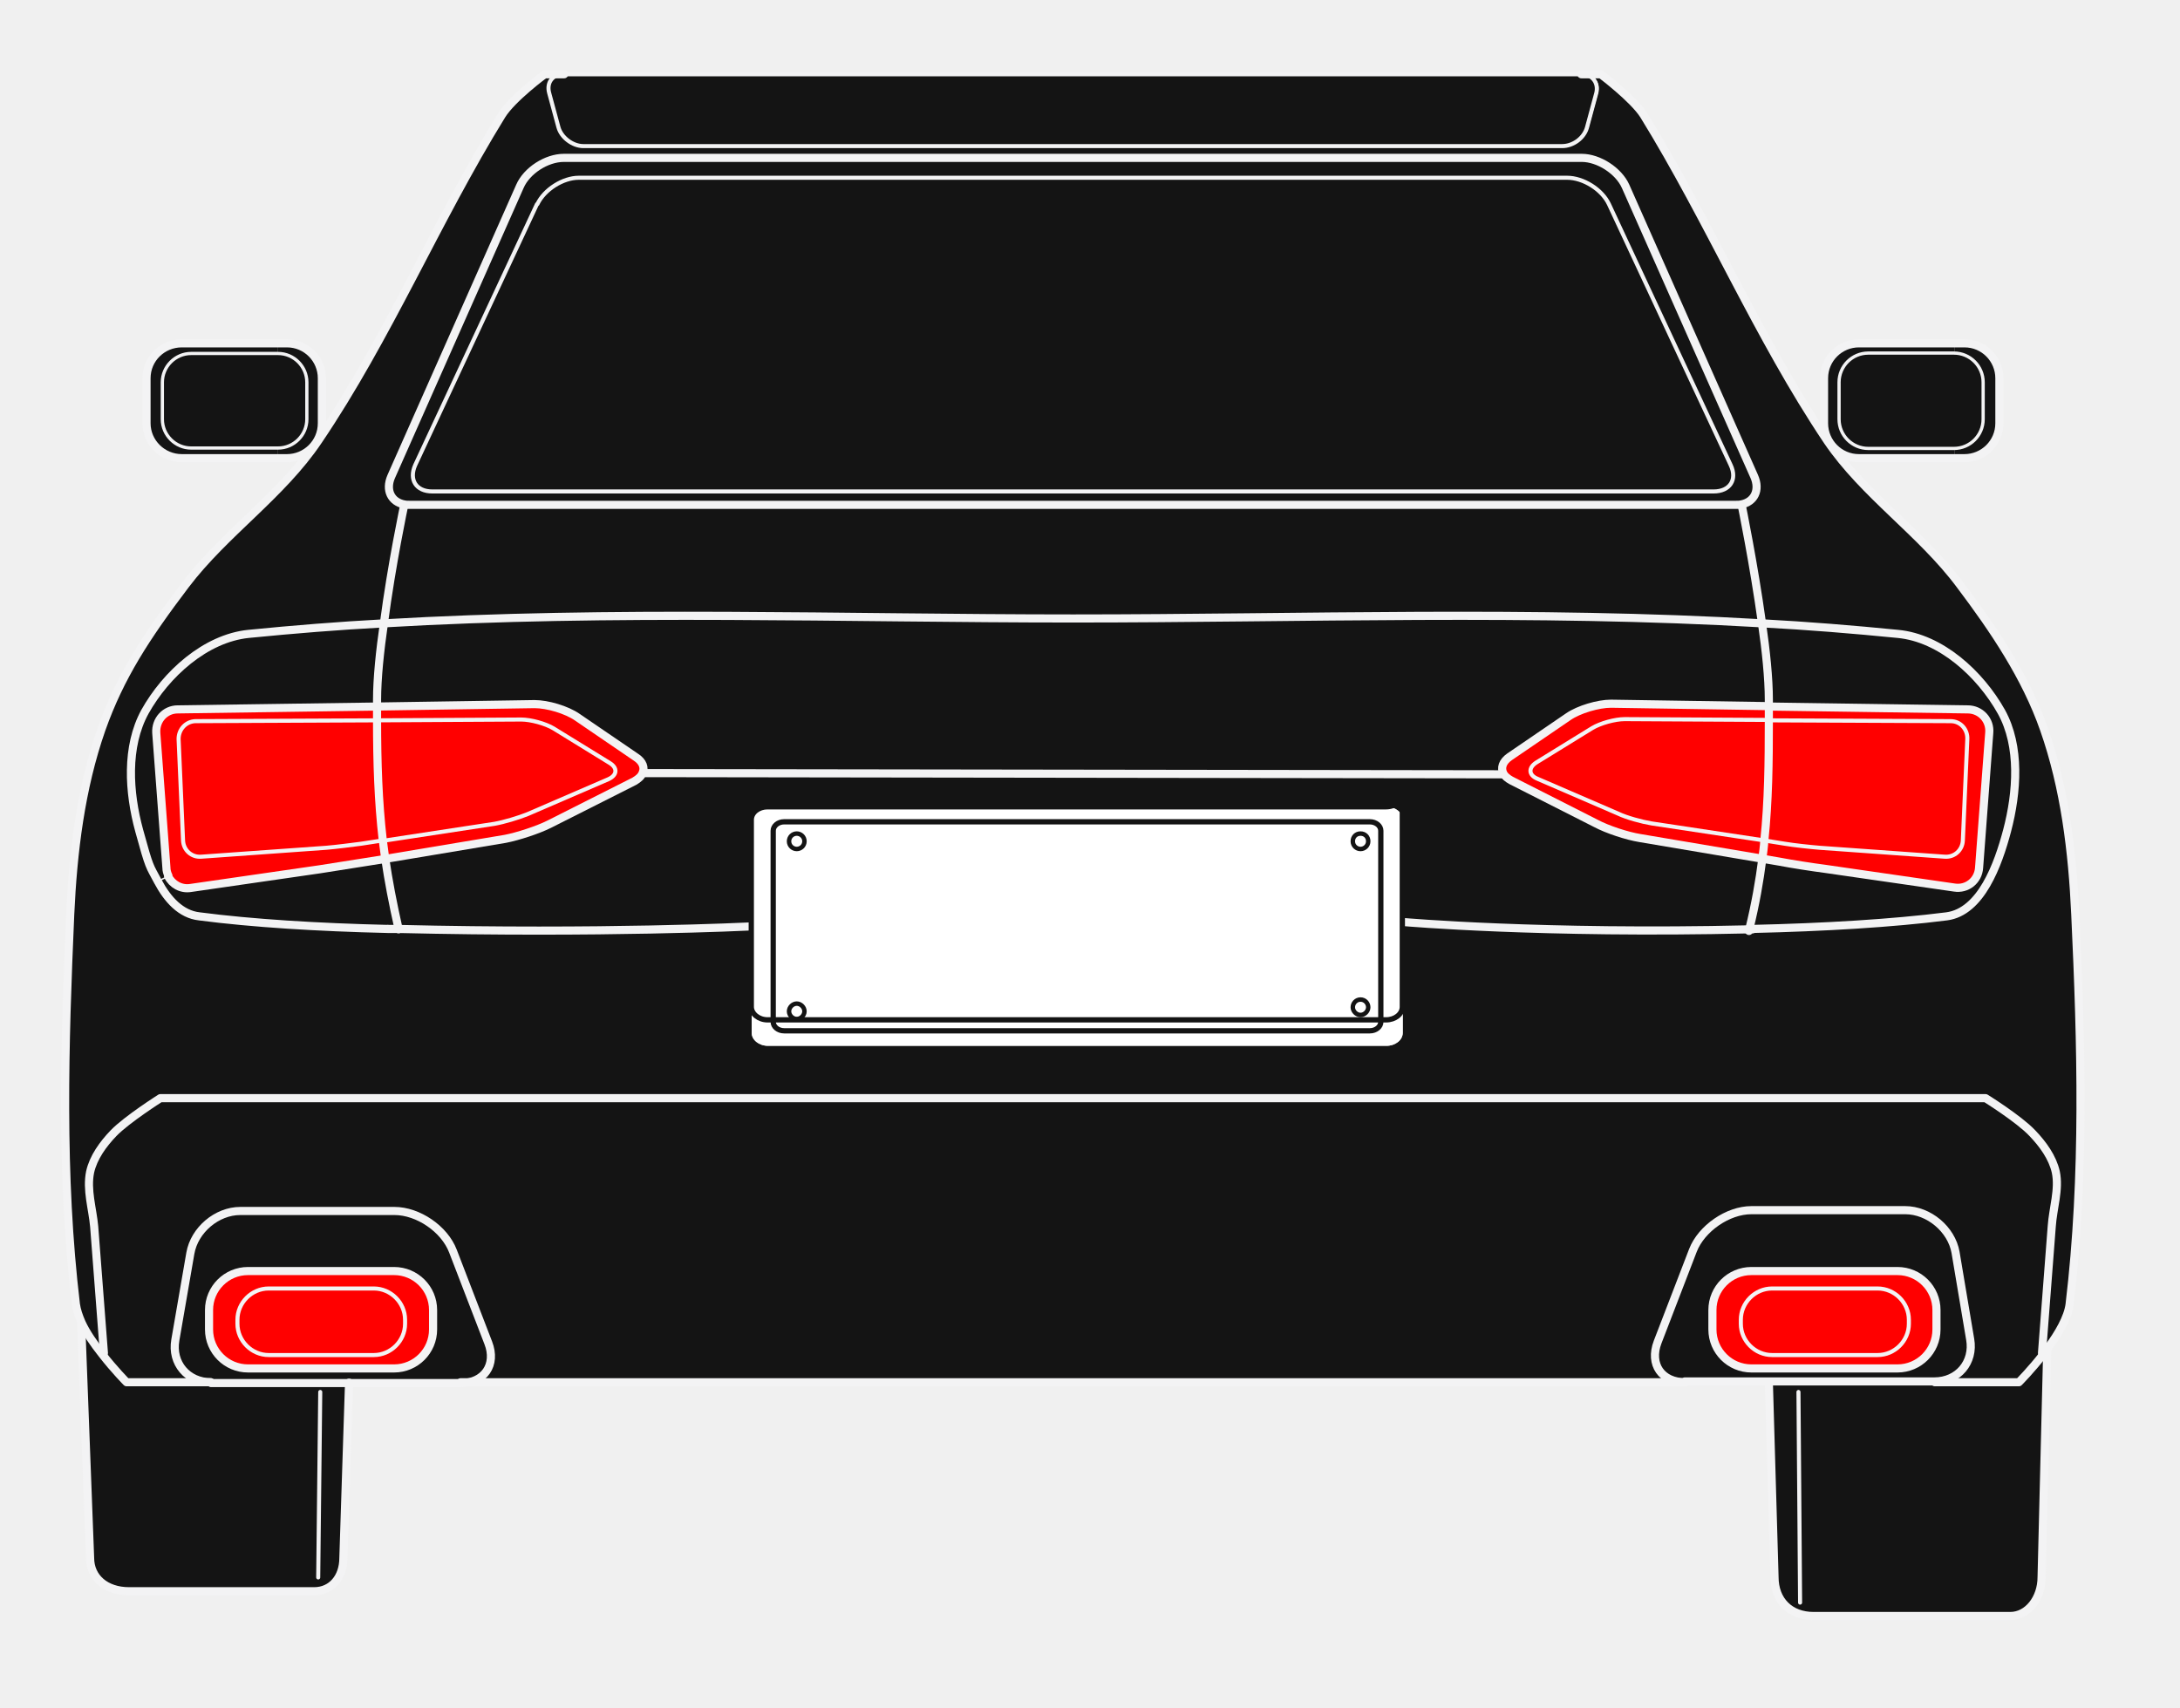
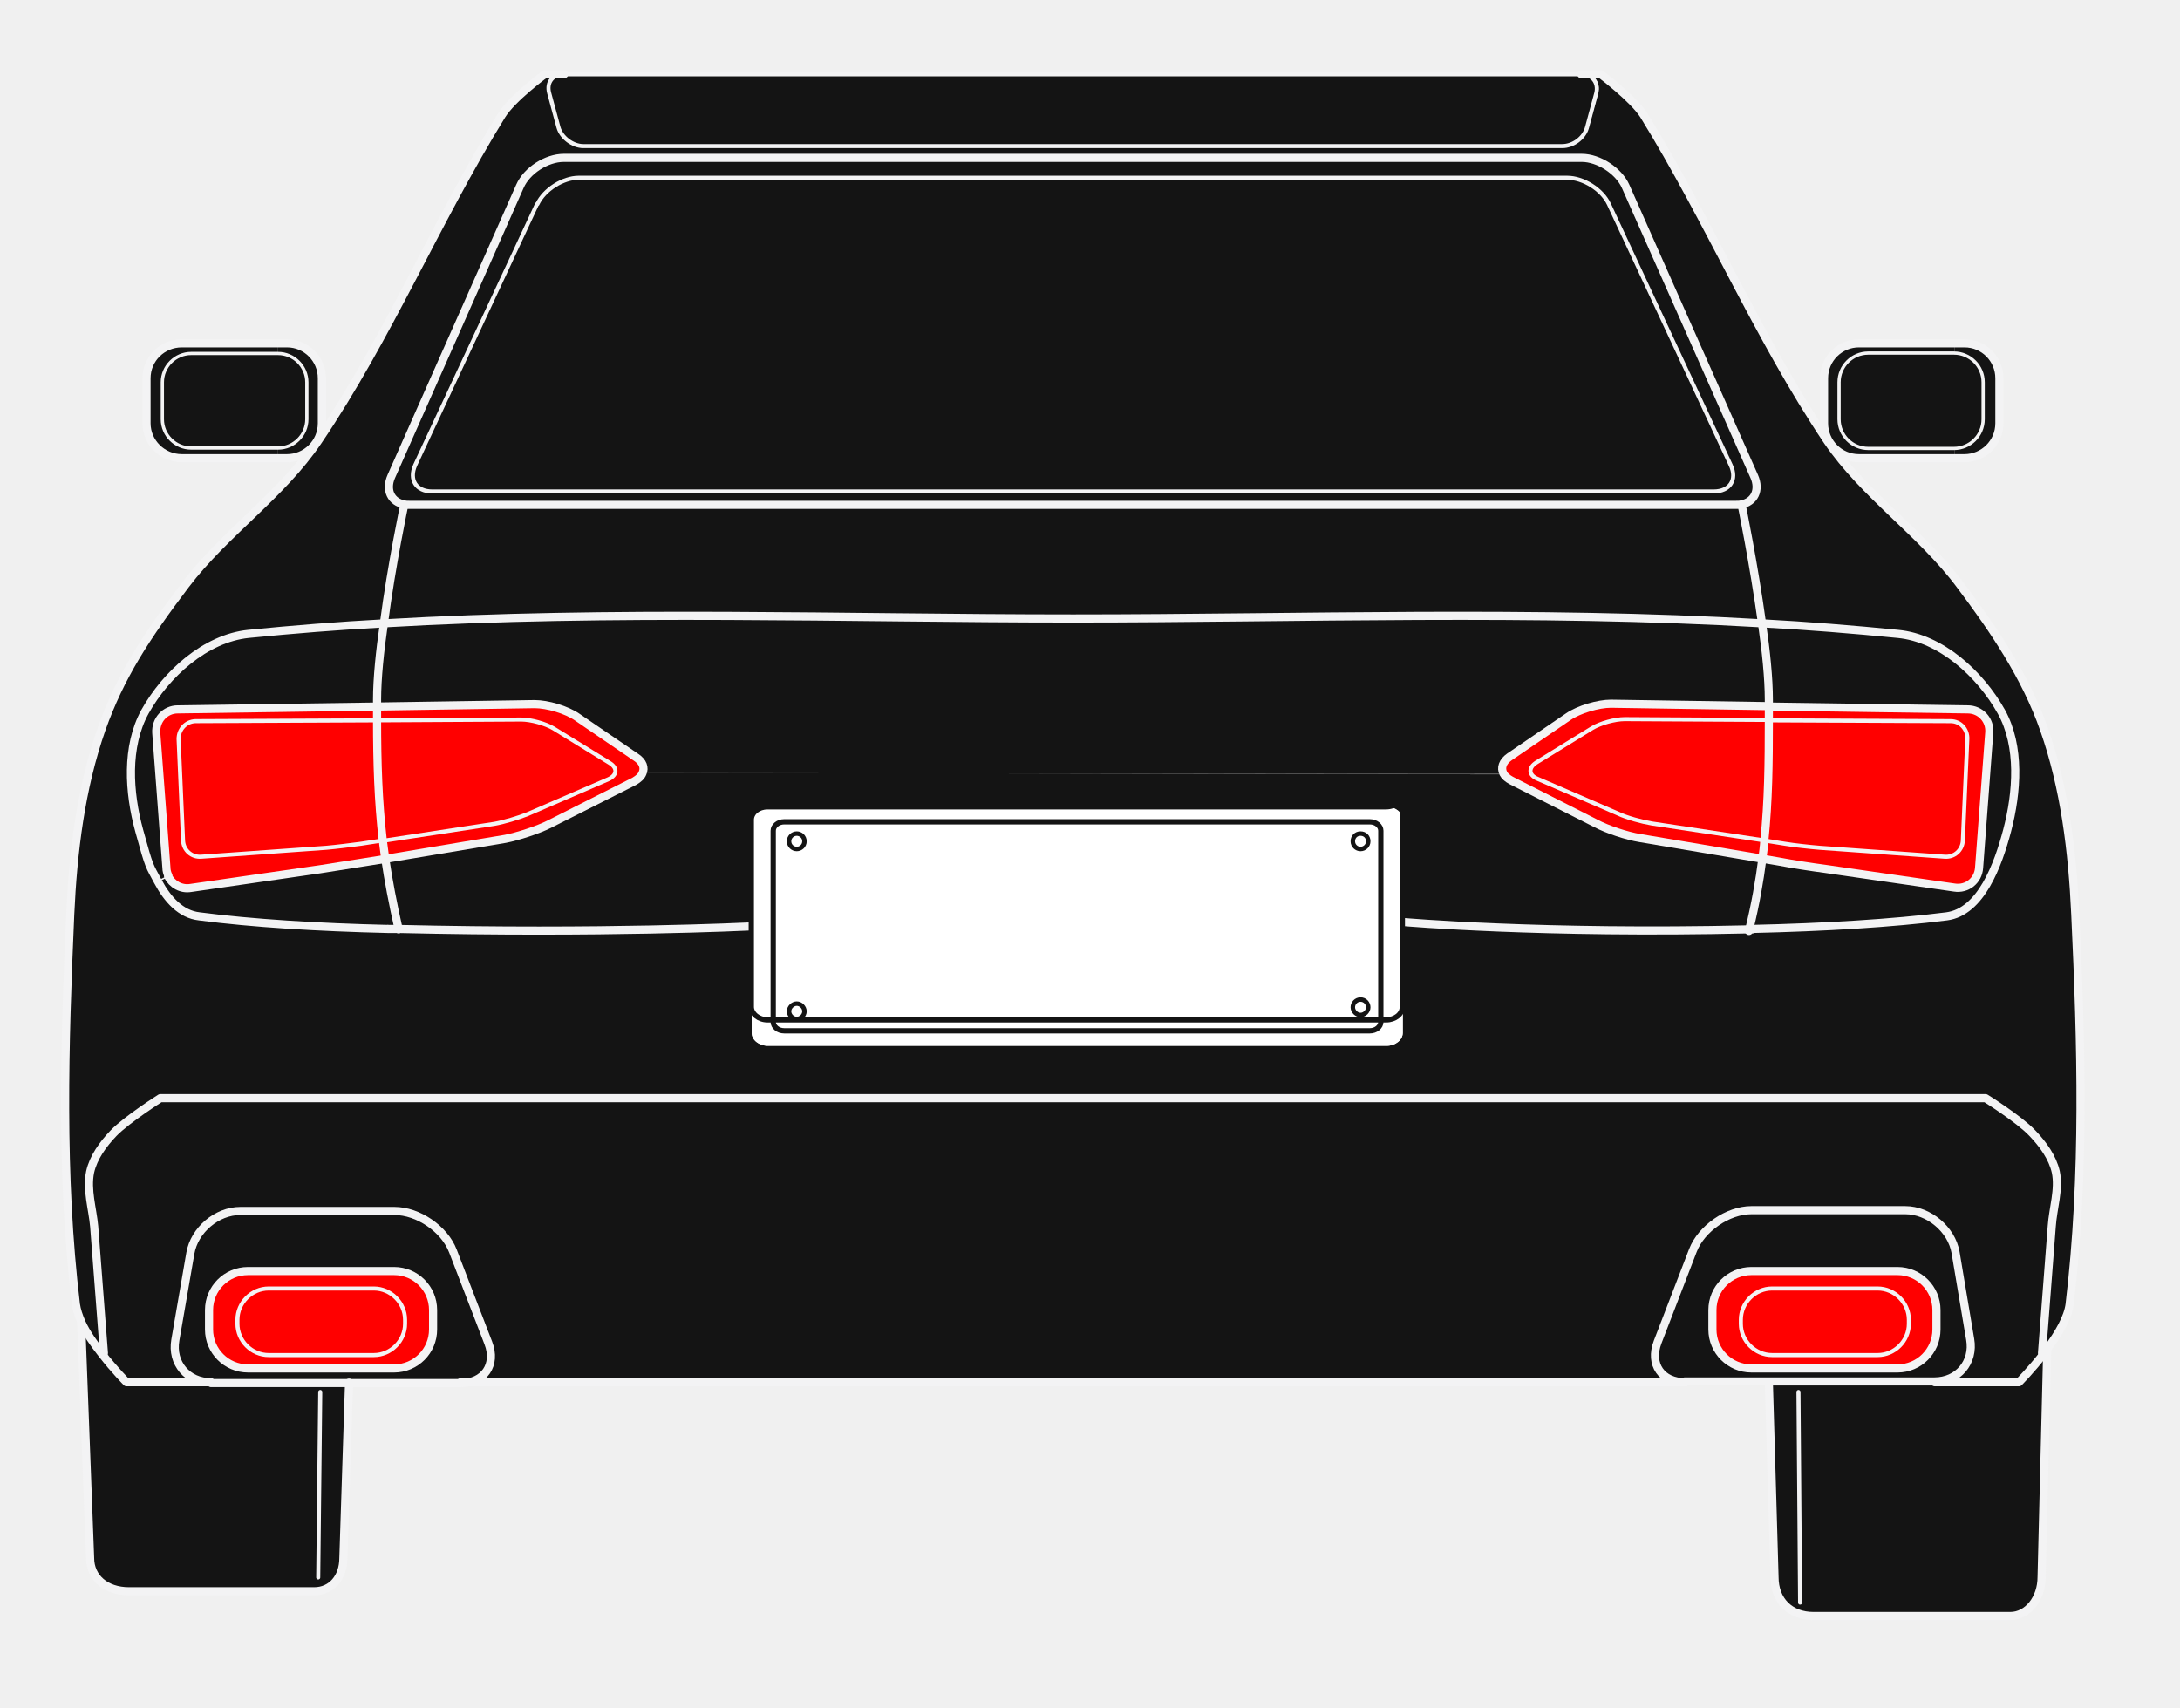
<svg xmlns="http://www.w3.org/2000/svg" id="Layer_1" version="1.1" viewBox="0 0 537.1 420.8">
  <defs>
    <style>
      .st0 {
        stroke-width: .8px;
      }

      .st0, .st1, .st2, .st3, .st4 {
        fill: none;
        stroke-linecap: round;
        stroke-linejoin: round;
      }

      .st0, .st3, .st4 {
        stroke: #f3f3f4;
      }

      .st1 {
        stroke-width: 1.3px;
      }

      .st1, .st2 {
        stroke: #141414;
      }

      .st2 {
        stroke-width: 1.1px;
      }

      .st5 {
        fill: #141414;
      }

      .st6 {
        fill: #fff;
      }

      .st7 {
        fill: red;
      }

      .st3 {
        stroke-width: 2px;
      }
    </style>
  </defs>
  <g>
    <path class="st5" d="M504.5,332.1c-.4.5-.8,1-1.1,1.5l-.3-.2s1.6-20.8,2.4-31.2c.3-4.5,1.9-9.1,1-13.4-.8-3.6-3.2-6.9-5.8-9.6-3.3-3.5-11.5-8.6-11.5-8.6H39.5s-8.2,5.2-11.5,8.6c-2.6,2.7-5,6-5.8,9.6-.9,4.4.6,9,1,13.4.8,10.4,2.4,31.2,2.4,31.2l-.3.2c-1.9-2.4-3.7-5.1-5-7.7-.8-1.6-1.3-3.1-1.4-4.5-3.8-31.8-2.8-64.1-1.4-96.1.7-15.4,2.6-31.1,7.7-45.6,4.5-12.9,12.4-24.6,20.7-35.6s23.7-22.2,32.7-35.5c17.1-25.5,29-54.1,45.2-80.2,2.6-4.1,10.6-10.1,10.6-10.1h4.8c-2.6,0-4.2,2.1-3.5,4.6l2.3,8.5c.7,2.6,3.4,4.6,6.1,4.6h241.2c2.6,0,5.4-2.1,6.1-4.6l2.3-8.5c.7-2.6-.9-4.6-3.6-4.6h4.8s8,5.9,10.6,10.1c16.1,26.1,28,54.8,45.2,80.2,9,13.4,23,22.7,32.7,35.5,8.2,11,16.1,22.6,20.7,35.6,5.1,14.6,7,30.2,7.7,45.6,1.4,32,2.4,64.3-1.4,96.1-.4,3.2-2.7,7.2-5.3,10.7ZM431,229c.3,0,.5,0,.8,0,17.6-.4,34.4-1.4,47.8-3.1,8.5-1.1,12.7-12.8,14.9-21.1,2.5-9.5,3.3-20.8-1.4-29.3-5.2-9.3-14.9-18.2-25.5-19.2-11.1-1.1-22.2-2-33.4-2.6-2-14.5-5-29.1-5-29.1h0c3.2-.8,4.7-3.6,3.2-7l-31.7-71.5c-1.7-3.9-6.6-7-10.8-7h-250.8c-4.2,0-9.1,3.2-10.8,7l-31.7,71.5c-1.5,3.4,0,6.3,3.2,6.9h0c0,.1-3.1,14.8-5,29.2-11.2.6-22.3,1.5-33.4,2.6-10.6,1.1-20.3,9.9-25.5,19.2-4.7,8.6-4,19.8-1.4,29.3s2.5,8.5,4.6,12.5c2.4,4.5,5.7,8.1,10.2,8.6,13,1.7,29.3,2.7,46.4,3.1.8,0,1.7,0,2.5,0,50.2,1.2,86.4-.6,86.4-.6h.6v26.1c0,1.8,1.8,3.2,4,3.2h152.4c2.2,0,4-1.5,4-3.2v-27.3h.3s34,3,85.2,1.8Z" />
    <path class="st5" d="M506.5,288.7c.9,4.4-.6,9-1,13.4-.8,10.4-2.4,31.2-2.4,31.2l.3.2c-3.1,4-6.1,7-6.1,7h-20.7c5.8,0,9.8-4.7,8.8-10.4l-3.6-21.4c-1-5.7-6.5-10.4-12.4-10.4h-37.9c-5.8,0-12.3,4.4-14.4,9.9l-8.7,22.6c-2.1,5.4.9,9.9,6.8,9.9H113.5c5.8,0,8.9-4.4,6.8-9.9l-8.7-22.6c-2.1-5.4-8.6-9.9-14.4-9.9h-38c-5.8,0-11.4,4.7-12.3,10.4l-3.7,21.4c-1,5.7,3,10.4,8.8,10.4h-20.7s-3-3-6.1-7l.3-.2s-1.6-20.8-2.4-31.2c-.3-4.5-1.9-9.1-1-13.4.8-3.6,3.2-6.9,5.8-9.6,3.3-3.5,11.5-8.6,11.5-8.6h449.7s8.2,5.2,11.5,8.6c2.6,2.7,5,6,5.8,9.6Z" />
    <path class="st5" d="M504.5,332.1l-1.4,56.5c0,5.3-3.4,9.6-7.7,9.6h-48.5c-5.8,0-9.6-3.9-9.6-9.6l-1.4-48h61.5s3-3,6.1-7c.4-.5.8-1,1.1-1.5Z" />
    <path class="st5" d="M493,175.4c4.8,8.6,4,19.8,1.4,29.3-2.2,8.3-6.3,20-14.9,21.1-13.3,1.7-30.1,2.7-47.8,3.1-.3,0-.5,0-.8,0,1.5-6.1,2.5-11.8,3.2-17.3l4.1.7c3.1.5,8.2,1.3,11.4,1.8l31.8,4.6c3.1.4,5.9-1.8,6.1-4.9l2.5-33.2c.2-3.2-2.2-5.8-5.3-5.8l-49-.7v-1.6c0-5.2-.7-12.1-1.7-18.9,11.1.6,22.3,1.5,33.4,2.6,10.6,1.1,20.3,9.9,25.5,19.2Z" />
    <path class="st5" d="M492.5,93.2v11.1c0,4.8-3.9,8.6-8.6,8.6h-2.4v-2.4c4,0,7.2-3.2,7.2-7.2v-9.1c0-4-3.2-7.2-7.2-7.2v-2.4h2.4c4.8,0,8.6,3.9,8.6,8.6Z" />
    <path class="st7" d="M484.9,174.8c3.2,0,5.6,2.7,5.3,5.8l-2.5,33.2c-.2,3.2-3,5.4-6.1,4.9l-31.8-4.6c-3.1-.4-8.3-1.2-11.4-1.8l-4.1-.7c.2-1.5.4-3,.5-4.6l5,.8c2.4.3,6.2.8,8.6,1l30.8,2.2c2.4.2,4.4-1.6,4.5-4l1.1-25c.1-2.4-1.8-4.3-4.1-4.4l-44.7-.2c0-1.1,0-2.3,0-3.4l49,.7Z" />
    <rect class="st5" x="453.1" y="87" width="35.5" height="23.5" rx="7.2" ry="7.2" />
    <path class="st5" d="M485.5,330.2c1,5.7-3,10.4-8.8,10.4h-61.5c-5.8,0-8.9-4.4-6.8-9.9l8.7-22.6c2.1-5.4,8.6-9.9,14.4-9.9h37.9c5.8,0,11.4,4.7,12.4,10.4l3.6,21.4ZM477.2,327.7v-4.8c0-5.3-4.3-9.6-9.6-9.6h-36c-5.3,0-9.6,4.3-9.6,9.6v4.8c0,5.3,4.3,9.6,9.6,9.6h36c5.3,0,9.6-4.3,9.6-9.6Z" />
    <path class="st7" d="M480.5,177.7c2.4,0,4.2,2,4.1,4.4l-1.1,25c-.1,2.4-2.1,4.2-4.5,4l-30.8-2.2c-2.4-.2-6.2-.6-8.6-1l-5-.8c1-9.6,1.1-19,1.1-29.6l44.7.2Z" />
    <path class="st5" d="M481.5,110.5v2.4h-23.5c-4.8,0-8.6-3.9-8.6-8.6v-11.1c0-4.8,3.9-8.6,8.6-8.6h23.5v2.4h-21.1c-4,0-7.2,3.2-7.2,7.2v9.1c0,4,3.2,7.2,7.2,7.2h21.1Z" />
    <path class="st7" d="M477.2,322.8v4.8c0,5.3-4.3,9.6-9.6,9.6h-36c-5.3,0-9.6-4.3-9.6-9.6v-4.8c0-5.3,4.3-9.6,9.6-9.6h36c5.3,0,9.6,4.3,9.6,9.6ZM470.2,326.2v-1c0-4.2-3.5-7.7-7.7-7.7h-26c-4.2,0-7.7,3.5-7.7,7.7v1c0,4.2,3.5,7.7,7.7,7.7h26c4.2,0,7.7-3.5,7.7-7.7Z" />
    <path class="st7" d="M470.2,325.2v1c0,4.2-3.5,7.7-7.7,7.7h-26c-4.2,0-7.7-3.5-7.7-7.7v-1c0-4.2,3.5-7.7,7.7-7.7h26c4.2,0,7.7,3.5,7.7,7.7Z" />
    <path class="st7" d="M435.9,177.5c0,10.6-.1,20-1.1,29.6l-27.8-4.2c-2.4-.4-6.1-1.4-8.2-2.4l-19.9-8.6c-2.2-.9-2.3-2.7-.3-4l13.8-8.5c2-1.2,5.6-2.2,8-2.2l35.6.2Z" />
    <path class="st7" d="M435.8,174.1c0,1.1,0,2.3,0,3.4l-35.6-.2c-2.4,0-6,1-8,2.2l-13.8,8.5c-2,1.2-1.9,3,.3,4l19.9,8.6c2.2.9,5.9,2,8.2,2.4l27.8,4.2c-.2,1.5-.3,3-.5,4.6l-30.2-5.1c-3.1-.5-8-2.1-10.8-3.6l-20.9-10.6c-.9-.5-1.6-1.1-1.9-1.7-.7-1.4-.2-2.9,1.5-4.1l14.5-9.9c2.6-1.8,7.4-3.2,10.5-3.2l38.9.6Z" />
    <path class="st5" d="M435.8,172.5v1.6l-38.9-.6c-3.2,0-7.9,1.4-10.5,3.2l-14.5,9.9c-1.8,1.2-2.3,2.8-1.5,4.1h-.5c0,.1-211.4-.2-211.4-.2h0c.6-1.3,0-2.8-1.6-3.9l-14.5-9.9c-2.6-1.8-7.4-3.2-10.5-3.2l-38.9.6c0-.5,0-1.1,0-1.6,0-5.2.7-12.1,1.7-18.9,56.4-3.3,113.2-1.2,169.8-1.2s113.4-2.1,169.8,1.2c.9,6.9,1.6,13.7,1.7,18.9Z" />
    <path class="st5" d="M404.1,206.6l30.2,5.1c-.7,5.5-1.8,11.2-3.2,17.3-51.1,1.2-85.2-1.8-85.2-1.8h-.3v-25.2c0-1.8-1.8-3.2-4-3.2h-152.4c-2.2,0-4,1.5-4,3.2v26.4h-.6s-36.2,1.8-86.4.6c-1.5-6.1-2.6-11.8-3.3-17.4l29.9-5c3.1-.5,8-2.1,10.8-3.6l21-10.6c1-.5,1.7-1.2,2-2h0s211.4.4,211.4.4h.5c.4.5,1,1.1,1.9,1.6l20.9,10.6c2.8,1.4,7.7,3,10.8,3.6Z" />
    <path class="st5" d="M429.1,124.4s3.1,14.6,5,29.1c-56.5-3.3-113.2-1.2-169.8-1.2s-113.4-2.1-169.8,1.2c2-14.5,5-29.1,5-29.1h0c.4,0,.9,0,1.4,0h326.7c.5,0,1,0,1.4-.1h0Z" />
    <path class="st5" d="M432.3,117.4c1.5,3.4,0,6.3-3.2,6.9-.4.1-.9.1-1.4.1H101c-.5,0-1,0-1.4-.1-3.2-.6-4.7-3.5-3.2-6.9l31.7-71.5c1.7-3.9,6.6-7,10.8-7h250.8c4.2,0,9.1,3.2,10.8,7l31.7,71.5ZM422.2,121.1c4,0,5.8-2.9,4.2-6.5l-30-64.3c-1.7-3.6-6.3-6.5-10.3-6.5h-243.5c-4,0-8.6,2.9-10.2,6.5l-30,64.3c-1.7,3.6.2,6.5,4.2,6.5h315.7Z" />
    <path class="st5" d="M426.4,114.5c1.7,3.6-.2,6.5-4.2,6.5H106.5c-4,0-5.8-2.9-4.2-6.5l30-64.3c1.7-3.6,6.3-6.5,10.2-6.5h243.5c4,0,8.6,2.9,10.3,6.5l30,64.3Z" />
    <path class="st5" d="M389.7,18.3c2.6,0,4.2,2.1,3.6,4.6l-2.3,8.5c-.7,2.6-3.4,4.6-6.1,4.6h-241.2c-2.6,0-5.4-2.1-6.1-4.6l-2.3-8.5c-.7-2.6.9-4.6,3.5-4.6h250.8Z" />
    <path class="st6" d="M345.6,227.2v27.3c0,1.8-1.8,3.2-4,3.2h-152.4c-2.2,0-4-1.5-4-3.2v-52.5c0-1.8,1.8-3.2,4-3.2h152.4c2.2,0,4,1.5,4,3.2v25.2ZM340.2,251.8v-47.1c0-1.2-1.2-2.2-2.7-2.2h-144.3c-1.5,0-2.7,1-2.7,2.2v47.1c0,1.2,1.2,2.2,2.7,2.2h144.3c1.5,0,2.7-1,2.7-2.2Z" />
    <path class="st6" d="M340.2,204.7v47.1c0,1.2-1.2,2.2-2.7,2.2h-144.3c-1.5,0-2.7-1-2.7-2.2v-47.1c0-1.2,1.2-2.2,2.7-2.2h144.3c1.5,0,2.7,1,2.7,2.2ZM337.1,207.3c0-1.1-.9-1.9-1.9-1.9s-1.9.8-1.9,1.9.8,1.9,1.9,1.9,1.9-.8,1.9-1.9ZM337.1,248.2c0-1-.9-1.9-1.9-1.9s-1.9.9-1.9,1.9.8,1.9,1.9,1.9,1.9-.9,1.9-1.9ZM198.2,207.3c0-1.1-.9-1.9-1.9-1.9s-1.9.8-1.9,1.9.9,1.9,1.9,1.9,1.9-.8,1.9-1.9ZM198.2,249.2c0-1-.9-1.9-1.9-1.9s-1.9.9-1.9,1.9.9,1.9,1.9,1.9,1.9-.9,1.9-1.9Z" />
    <path class="st6" d="M335.2,205.5c1,0,1.9.8,1.9,1.9s-.9,1.9-1.9,1.9-1.9-.8-1.9-1.9.8-1.9,1.9-1.9Z" />
    <path class="st6" d="M335.2,246.3c1,0,1.9.9,1.9,1.9s-.9,1.9-1.9,1.9-1.9-.9-1.9-1.9.8-1.9,1.9-1.9Z" />
    <path class="st6" d="M196.3,205.5c1,0,1.9.8,1.9,1.9s-.9,1.9-1.9,1.9-1.9-.8-1.9-1.9.9-1.9,1.9-1.9Z" />
    <path class="st6" d="M196.3,247.3c1,0,1.9.9,1.9,1.9s-.9,1.9-1.9,1.9-1.9-.9-1.9-1.9.9-1.9,1.9-1.9Z" />
    <path class="st7" d="M156.8,186.5c1.7,1.1,2.2,2.6,1.6,3.9-.3.8-1,1.4-2,2l-21,10.6c-2.8,1.4-7.7,3-10.8,3.6l-29.9,5c-.2-1.5-.4-3-.6-4.5l27.5-4.2c2.4-.4,6.1-1.4,8.2-2.4l19.9-8.6c2.2-.9,2.3-2.7.3-4l-13.8-8.5c-2-1.2-5.6-2.2-8-2.2l-35.6.2c0-1.1,0-2.3,0-3.4l38.9-.6c3.2,0,7.9,1.4,10.5,3.2l14.5,9.9Z" />
    <path class="st7" d="M150.2,188c2,1.2,1.9,3-.3,4l-19.9,8.6c-2.2.9-5.9,2-8.2,2.4l-27.5,4.2c-1.1-9.6-1.3-18.9-1.4-29.6l35.6-.2c2.4,0,6,1,8,2.2l13.8,8.5Z" />
    <path class="st5" d="M120.3,330.8c2.1,5.4-1,9.9-6.8,9.9h-61.5c-5.8,0-9.8-4.7-8.8-10.4l3.7-21.4c1-5.7,6.5-10.4,12.3-10.4h38c5.8,0,12.3,4.4,14.4,9.9l8.7,22.6ZM106.8,327.7v-4.8c0-5.3-4.3-9.6-9.6-9.6h-36c-5.3,0-9.6,4.3-9.6,9.6v4.8c0,5.3,4.3,9.6,9.6,9.6h36c5.3,0,9.6-4.3,9.6-9.6Z" />
    <path class="st7" d="M106.8,322.8v4.8c0,5.3-4.3,9.6-9.6,9.6h-36c-5.3,0-9.6-4.3-9.6-9.6v-4.8c0-5.3,4.3-9.6,9.6-9.6h36c5.3,0,9.6,4.3,9.6,9.6ZM99.8,326.2v-1c0-4.2-3.5-7.7-7.7-7.7h-25.9c-4.2,0-7.7,3.5-7.7,7.7v1c0,4.2,3.5,7.7,7.7,7.7h25.9c4.2,0,7.7-3.5,7.7-7.7Z" />
    <path class="st7" d="M99.8,325.2v1c0,4.2-3.5,7.7-7.7,7.7h-25.9c-4.2,0-7.7-3.5-7.7-7.7v-1c0-4.2,3.5-7.7,7.7-7.7h25.9c4.2,0,7.7,3.5,7.7,7.7Z" />
    <path class="st5" d="M98.1,229c-.8,0-1.7,0-2.5,0-17.2-.4-33.5-1.4-46.4-3.1-4.5-.6-7.8-4.2-10.2-8.6l2.7-1.3c1,2,3.2,3.3,5.6,2.9l31.8-4.6c3.1-.4,8.3-1.2,11.4-1.8l4.4-.7c.8,5.5,1.9,11.2,3.3,17.4Z" />
    <path class="st7" d="M94.7,211.6l-4.4.7c-3.1.5-8.3,1.3-11.4,1.8l-31.8,4.6c-2.4.4-4.6-.9-5.6-2.9-.3-.6-.5-1.3-.5-2l-2.5-33.2c-.2-3.2,2.2-5.8,5.3-5.8l49-.7c0,1.1,0,2.3,0,3.4l-44.7.2c-2.4,0-4.2,2-4.1,4.4l1.1,25c.1,2.4,2.1,4.2,4.5,4l30.8-2.2c2.4-.2,6.2-.6,8.6-1l5.2-.8c.2,1.5.4,3,.6,4.5Z" />
    <path class="st7" d="M94.2,207.1l-5.2.8c-2.3.3-6.2.8-8.6,1l-30.8,2.2c-2.4.2-4.4-1.6-4.5-4l-1.1-25c0-2.4,1.8-4.3,4.1-4.4l44.7-.2c0,10.7.3,20,1.4,29.6Z" />
    <path class="st5" d="M94.5,153.5c-1,6.9-1.7,13.7-1.7,18.9,0,.5,0,1.1,0,1.6l-49,.7c-3.2,0-5.6,2.7-5.3,5.8l2.5,33.2c0,.7.2,1.4.5,2l-2.7,1.3c-2.1-3.9-3.6-8.6-4.6-12.5-2.5-9.5-3.3-20.8,1.4-29.3,5.2-9.3,14.9-18.2,25.5-19.2,11.1-1.1,22.2-2,33.4-2.6Z" />
    <path class="st5" d="M86.1,340.6l-1.4,43.2c0,4.8-2.9,8.2-7.2,8.2H31.8c-5.8,0-9.6-3.4-9.6-8.2l-2.2-57.8h.3c1.2,2.5,3.1,5.2,5,7.6,3.1,4,6.1,7,6.1,7h54.8Z" />
    <path class="st5" d="M79.4,93.2v11.1c0,4.8-3.9,8.6-8.6,8.6h-2.3v-2.5c3.9,0,7.1-3.2,7.1-7.1v-9.1c0-3.9-3.2-7.1-7.1-7.1v-2.5h2.3c4.8,0,8.6,3.9,8.6,8.6Z" />
    <path class="st5" d="M75.6,94.2v9.1c0,3.9-3.2,7.1-7.1,7.1h-21.4c-3.9,0-7.1-3.2-7.1-7.1v-9.1c0-3.9,3.2-7.1,7.1-7.1h21.4c3.9,0,7.1,3.2,7.1,7.1Z" />
    <path class="st5" d="M68.5,110.4v2.5h-23.7c-4.8,0-8.7-3.9-8.7-8.6v-11.1c0-4.8,3.9-8.6,8.7-8.6h23.7v2.5h-21.4c-3.9,0-7.1,3.2-7.1,7.1v9.1c0,3.9,3.2,7.1,7.1,7.1h21.4Z" />
  </g>
  <g>
    <path class="st3" d="M476.7,340.6h20.7s3-3,6.1-7c.4-.5.8-1,1.1-1.5,2.6-3.5,4.9-7.5,5.3-10.7,3.8-31.8,2.9-64.1,1.4-96.1-.7-15.4-2.6-31.1-7.7-45.6-4.5-12.9-12.4-24.6-20.7-35.6-9.6-12.9-23.7-22.2-32.7-35.5-17.1-25.5-29.1-54.1-45.2-80.2-2.6-4.1-10.6-10.1-10.6-10.1h-4.8" />
    <line class="st3" x1="113.5" y1="340.6" x2="415.2" y2="340.6" />
    <path class="st3" d="M139,18.3h-4.8s-8,5.9-10.6,10.1c-16.1,26.1-28,54.8-45.2,80.2-9,13.4-23,22.7-32.7,35.5s-16.1,22.6-20.7,35.6c-5.1,14.6-7,30.2-7.7,45.6-1.4,32-2.4,64.3,1.4,96.1.2,1.4.7,2.9,1.4,4.5,1.2,2.6,3.1,5.3,5,7.7,3.1,4,6.1,7,6.1,7h20.7" />
    <path class="st4" d="M389.7,18.3c2.6,0,4.2,2.1,3.6,4.6l-2.3,8.5c-.7,2.6-3.4,4.6-6.1,4.6h-241.2c-2.6,0-5.4-2.1-6.1-4.6l-2.3-8.5c-.7-2.6.9-4.6,3.5-4.6h250.8Z" />
    <path class="st4" d="M132.4,50.3c1.7-3.6,6.3-6.5,10.2-6.5h243.5c4,0,8.6,2.9,10.3,6.5l30,64.3c1.7,3.6-.2,6.5-4.2,6.5H106.5c-4,0-5.8-2.9-4.2-6.5l30-64.3Z" />
    <path class="st3" d="M99.6,124.4s-3.1,14.6-5,29.1c-1,6.9-1.7,13.7-1.7,18.9,0,.5,0,1.1,0,1.6,0,1.1,0,2.3,0,3.4,0,10.7.3,20,1.4,29.6.2,1.5.4,3,.6,4.5.8,5.5,1.9,11.2,3.3,17.4,0,0,0,0,0,.1" />
    <path class="st3" d="M430.9,229.4c0-.2,0-.3.1-.5,1.5-6.1,2.5-11.8,3.2-17.3.2-1.5.4-3,.5-4.6,1-9.6,1.1-19,1.1-29.6,0-1.1,0-2.3,0-3.4v-1.6c0-5.2-.7-12.1-1.7-18.9-2-14.5-5-29.1-5-29.1" />
    <path class="st3" d="M41.5,215.8c-.3-.6-.5-1.3-.5-2l-2.5-33.2c-.2-3.2,2.2-5.8,5.3-5.8l49-.7,38.9-.6c3.2,0,7.9,1.4,10.5,3.2l14.5,9.9c1.7,1.1,2.2,2.6,1.6,3.9-.3.8-1,1.4-2,2l-21,10.6c-2.8,1.4-7.7,3-10.8,3.6l-29.9,5-4.4.7c-3.1.5-8.3,1.3-11.4,1.8l-31.8,4.6c-2.4.4-4.6-.9-5.6-2.9Z" />
    <path class="st3" d="M435.8,174.1l49,.7c3.2,0,5.6,2.7,5.3,5.8l-2.5,33.2c-.2,3.2-3,5.4-6.1,4.9l-31.8-4.6c-3.1-.4-8.3-1.2-11.4-1.8l-4.1-.7-30.2-5.1c-3.1-.5-8-2.1-10.8-3.6l-20.9-10.6c-.9-.5-1.6-1.1-1.9-1.7-.7-1.4-.2-2.9,1.5-4.1l14.5-9.9c2.6-1.8,7.4-3.2,10.5-3.2l38.9.6Z" />
    <path class="st3" d="M95.6,228.9c.8,0,1.7,0,2.5,0,50.2,1.2,86.4-.6,86.4-.6" />
    <path class="st3" d="M431.8,228.9c17.6-.4,34.4-1.4,47.8-3.1,8.5-1.1,12.7-12.8,14.9-21.1,2.5-9.5,3.3-20.8-1.4-29.3-5.2-9.3-14.9-18.2-25.5-19.2-11.1-1.1-22.2-2-33.4-2.6-56.5-3.3-113.2-1.2-169.8-1.2s-113.4-2.1-169.8,1.2c-11.2.6-22.3,1.5-33.4,2.6-10.6,1.1-20.3,9.9-25.5,19.2-4.7,8.6-4,19.8-1.4,29.3s2.5,8.5,4.6,12.5c2.4,4.5,5.7,8.1,10.2,8.6,13,1.7,29.3,2.7,46.4,3.1" />
    <path class="st3" d="M345.8,227.2s34,3,85.2,1.8c.3,0,.5,0,.8,0" />
    <path class="st1" d="M185.1,228.4v-26.4c0-1.8,1.8-3.2,4-3.2h152.4c2.2,0,4-1.5,4-3.2v52.5c0,1.8-1.8,3.2-4,3.2h-152.4c-2.2,0-4-1.5-4-3.2v-26.1Z" />
    <path class="st3" d="M51.5,322.8c0-5.3,4.3-9.6,9.6-9.6h36c5.3,0,9.6,4.3,9.6,9.6v4.8c0,5.3-4.3,9.6-9.6,9.6h-36c-5.3,0-9.6-4.3-9.6-9.6v-4.8Z" />
    <path class="st3" d="M421.9,322.8c0-5.3,4.3-9.6,9.6-9.6h36c5.3,0,9.6,4.3,9.6,9.6v4.8c0,5.3-4.3,9.6-9.6,9.6h-36c-5.3,0-9.6-4.3-9.6-9.6v-4.8Z" />
    <path class="st3" d="M68.5,112.9h-23.7c-4.8,0-8.7-3.9-8.7-8.6v-11.1c0-4.8,3.9-8.6,8.7-8.6h25.9c4.8,0,8.6,3.9,8.6,8.6v11.1c0,4.8-3.9,8.6-8.6,8.6h-2.3Z" />
    <path class="st0" d="M68.5,110.4h-21.4c-3.9,0-7.1-3.2-7.1-7.1v-9.1c0-3.9,3.2-7.1,7.1-7.1h21.4c3.9,0,7.1,3.2,7.1,7.1v9.1c0,3.9-3.2,7.1-7.1,7.1Z" />
    <path class="st3" d="M481.5,112.9h-23.5c-4.8,0-8.6-3.9-8.6-8.6v-11.1c0-4.8,3.9-8.6,8.6-8.6h26c4.8,0,8.6,3.9,8.6,8.6v11.1c0,4.8-3.9,8.6-8.6,8.6h-2.4Z" />
    <rect class="st0" x="453.1" y="87" width="35.5" height="23.5" rx="7.2" ry="7.2" />
    <path class="st3" d="M20,326.1l2.2,57.8c0,4.8,3.8,8.2,9.6,8.2h45.6c4.3,0,7.2-3.4,7.2-8.2l1.4-43.2" />
    <path class="st3" d="M435.8,340.6l1.4,48c0,5.8,3.8,9.6,9.6,9.6h48.5c4.3,0,7.7-4.3,7.7-9.6l1.4-56.5v-.2" />
    <path class="st3" d="M99.6,124.3c-3.2-.6-4.7-3.5-3.2-6.9l31.7-71.5c1.7-3.9,6.6-7,10.8-7h250.8c4.2,0,9.1,3.2,10.8,7l31.7,71.5c1.5,3.4,0,6.3-3.2,6.9-.4.1-.9.1-1.4.1H101c-.5,0-1,0-1.4-.1Z" />
-     <line class="st3" x1="158.5" y1="190.5" x2="369.9" y2="190.8" />
    <path class="st4" d="M94.2,207.1l-5.2.8c-2.3.3-6.2.8-8.6,1l-30.8,2.2c-2.4.2-4.4-1.6-4.5-4l-1.1-25c0-2.4,1.8-4.3,4.1-4.4l44.7-.2,35.6-.2c2.4,0,6,1,8,2.2l13.8,8.5c2,1.2,1.9,3-.3,4l-19.9,8.6c-2.2.9-5.9,2-8.2,2.4l-27.5,4.2Z" />
    <path class="st4" d="M435.9,177.5l44.7.2c2.4,0,4.2,2,4.1,4.4l-1.1,25c-.1,2.4-2.1,4.2-4.5,4l-30.8-2.2c-2.4-.2-6.2-.6-8.6-1l-5-.8-27.8-4.2c-2.4-.4-6.1-1.4-8.2-2.4l-19.9-8.6c-2.2-.9-2.3-2.7-.3-4l13.8-8.5c2-1.2,5.6-2.2,8-2.2l35.6.2Z" />
    <path class="st1" d="M190.5,204.7c0-1.2,1.2-2.2,2.7-2.2h144.3c1.5,0,2.7,1,2.7,2.2v47.1c0,1.2-1.2,2.2-2.7,2.2h-144.3c-1.5,0-2.7-1-2.7-2.2v-47.1Z" />
    <path class="st2" d="M194.4,207.3c0-1.1.9-1.9,1.9-1.9s1.9.8,1.9,1.9-.9,1.9-1.9,1.9-1.9-.8-1.9-1.9Z" />
    <path class="st2" d="M333.3,207.3c0-1.1.8-1.9,1.9-1.9s1.9.8,1.9,1.9-.9,1.9-1.9,1.9-1.9-.8-1.9-1.9Z" />
    <path class="st2" d="M194.4,249.2c0-1,.9-1.9,1.9-1.9s1.9.9,1.9,1.9-.9,1.9-1.9,1.9-1.9-.9-1.9-1.9Z" />
    <path class="st2" d="M333.3,248.2c0-1,.8-1.9,1.9-1.9s1.9.9,1.9,1.9-.9,1.9-1.9,1.9-1.9-.9-1.9-1.9Z" />
    <path class="st3" d="M52,340.6c-5.8,0-9.8-4.7-8.8-10.4l3.7-21.4c1-5.7,6.5-10.4,12.3-10.4h38c5.8,0,12.3,4.4,14.4,9.9l8.7,22.6c2.1,5.4-1,9.9-6.8,9.9h-61.5Z" />
    <path class="st3" d="M415.2,340.6c-5.8,0-8.9-4.4-6.8-9.9l8.7-22.6c2.1-5.4,8.6-9.9,14.4-9.9h37.9c5.8,0,11.4,4.7,12.4,10.4l3.6,21.4c1,5.7-3,10.4-8.8,10.4h-61.5Z" />
    <path class="st4" d="M58.5,325.2c0-4.2,3.5-7.7,7.7-7.7h25.9c4.2,0,7.7,3.5,7.7,7.7v1c0,4.2-3.5,7.7-7.7,7.7h-25.9c-4.2,0-7.7-3.5-7.7-7.7v-1Z" />
    <path class="st4" d="M428.9,325.2c0-4.2,3.5-7.7,7.7-7.7h26c4.2,0,7.7,3.5,7.7,7.7v1c0,4.2-3.5,7.7-7.7,7.7h-26c-4.2,0-7.7-3.5-7.7-7.7v-1Z" />
    <path class="st3" d="M503.1,333.4s1.6-20.8,2.4-31.2c.3-4.5,1.9-9.1,1-13.4-.8-3.6-3.2-6.9-5.8-9.6-3.3-3.5-11.5-8.6-11.5-8.6H39.5s-8.2,5.2-11.5,8.6c-2.6,2.7-5,6-5.8,9.6-.9,4.4.6,9,1,13.4.8,10.4,2.4,31.2,2.4,31.2" />
    <line class="st4" x1="78.9" y1="343" x2="78.4" y2="388.7" />
    <line class="st4" x1="443.1" y1="343" x2="443.5" y2="394.9" />
  </g>
</svg>
